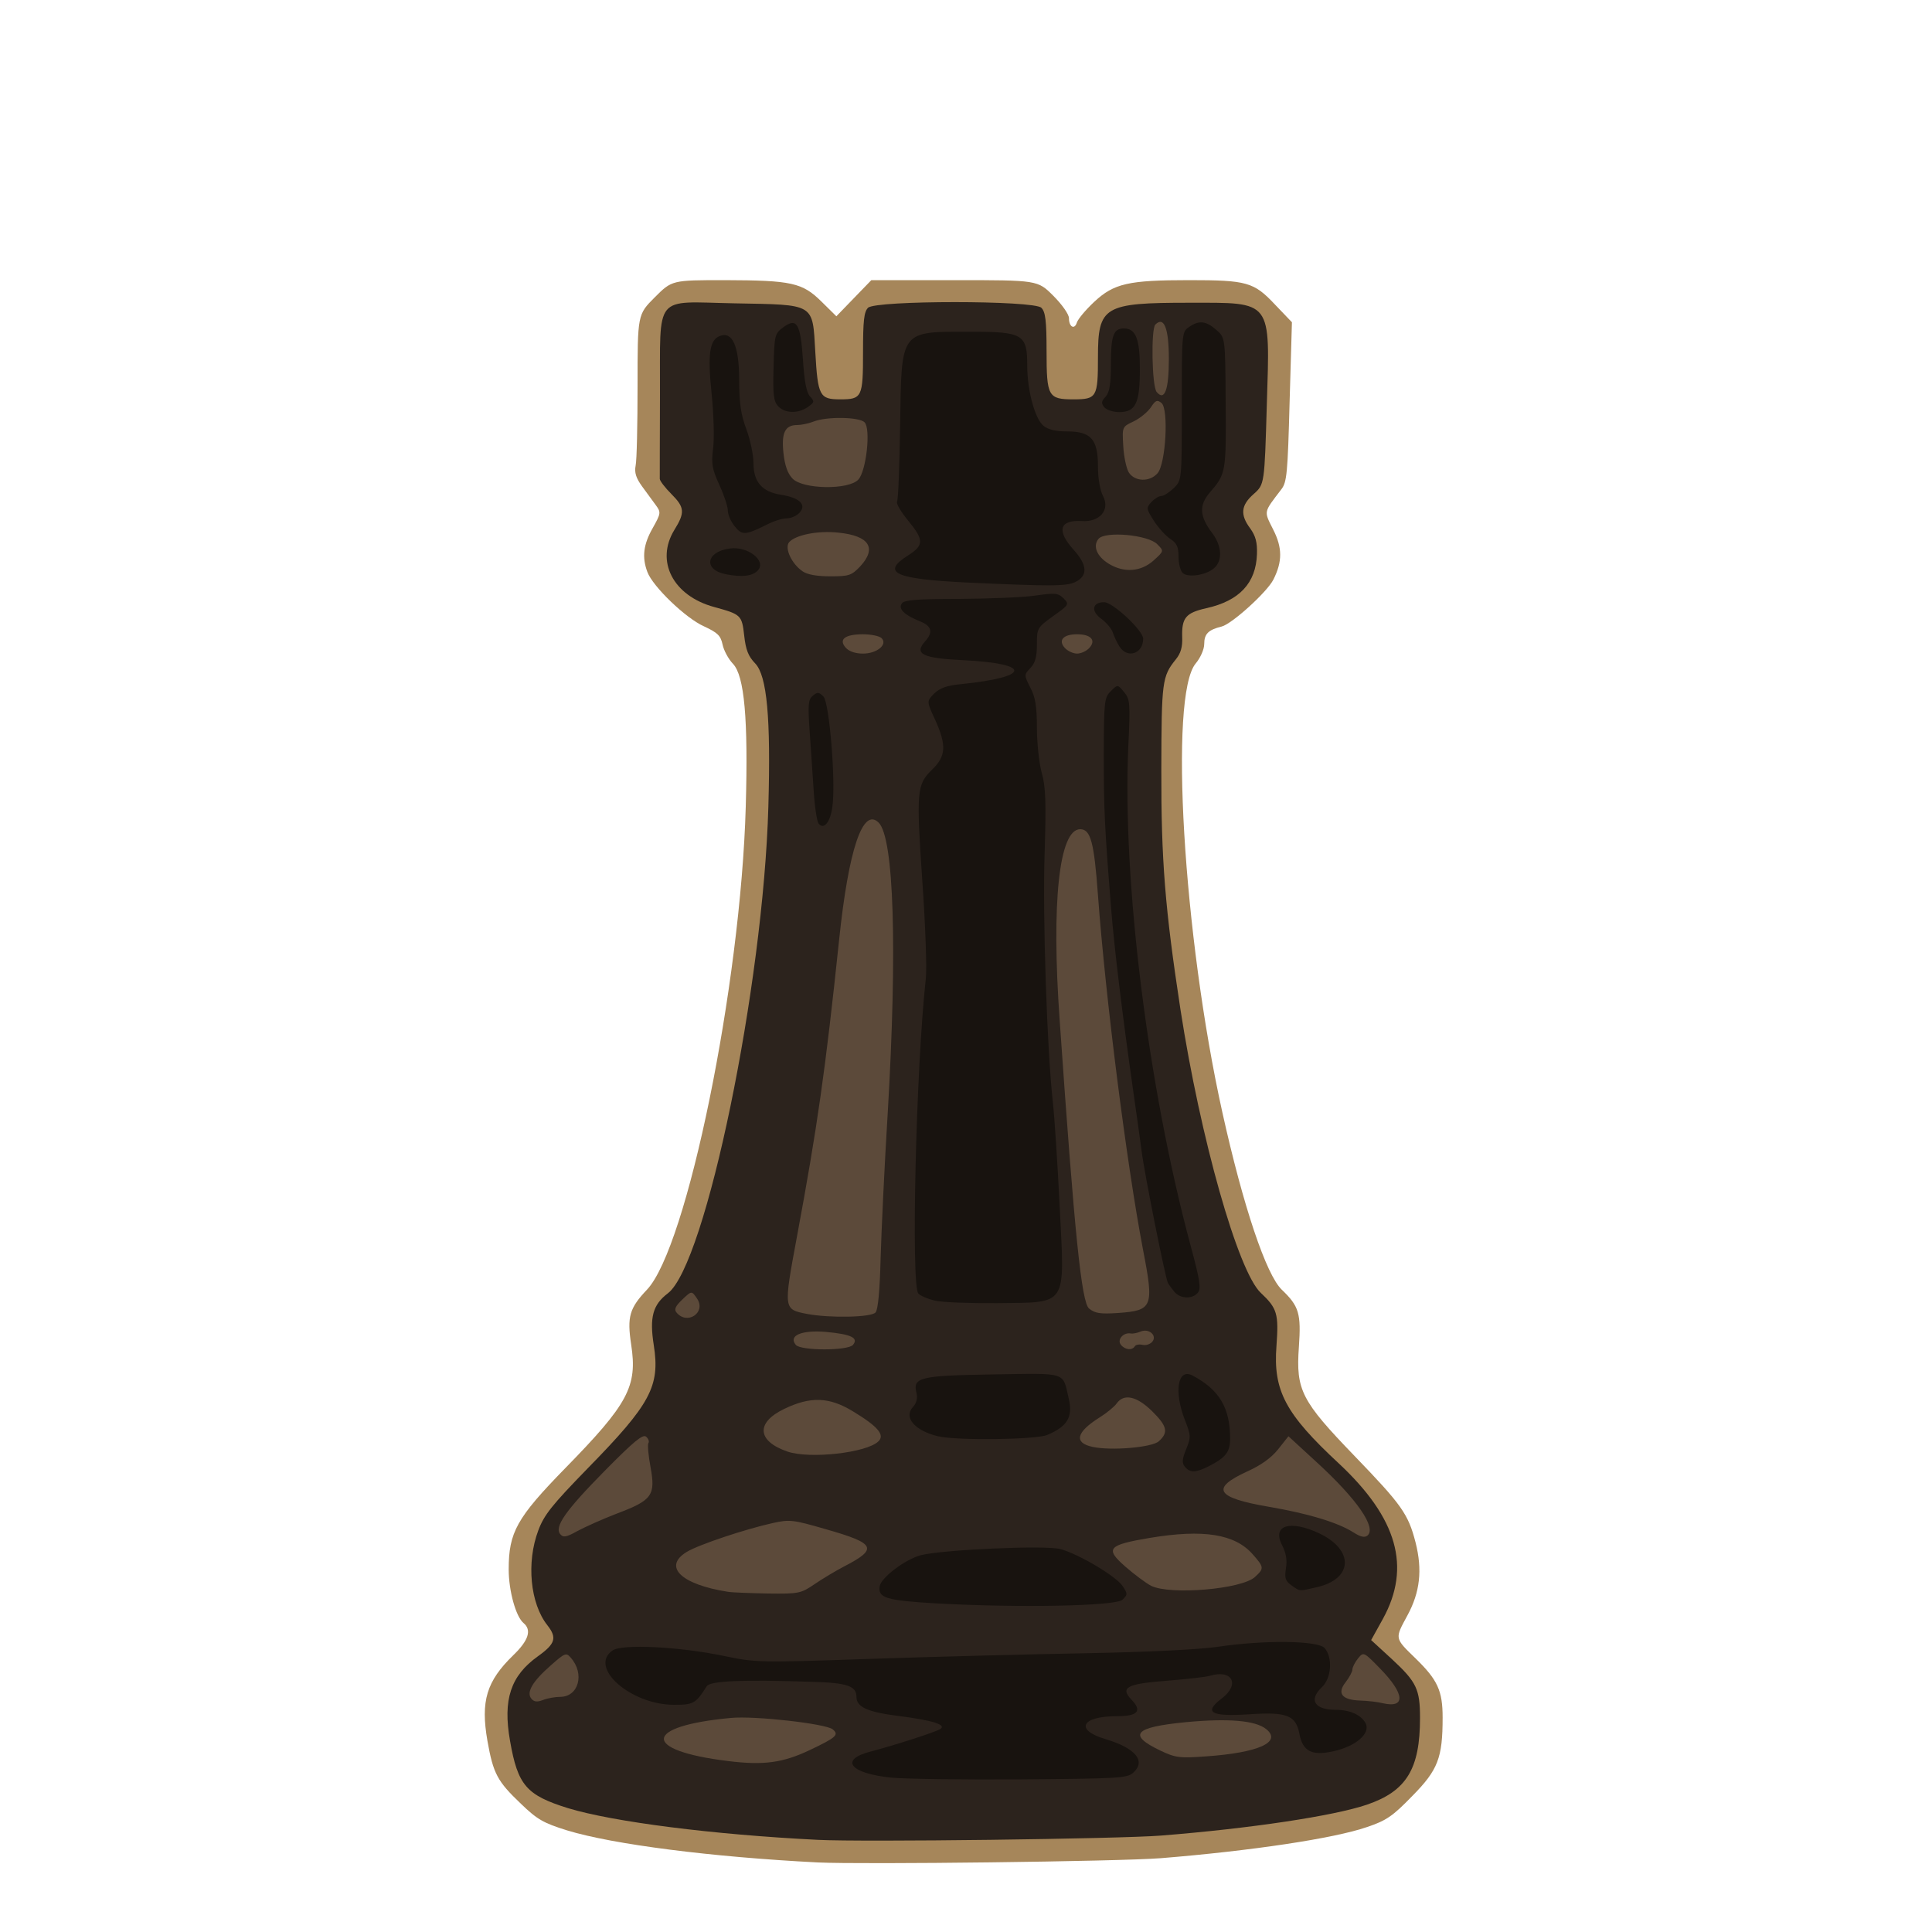
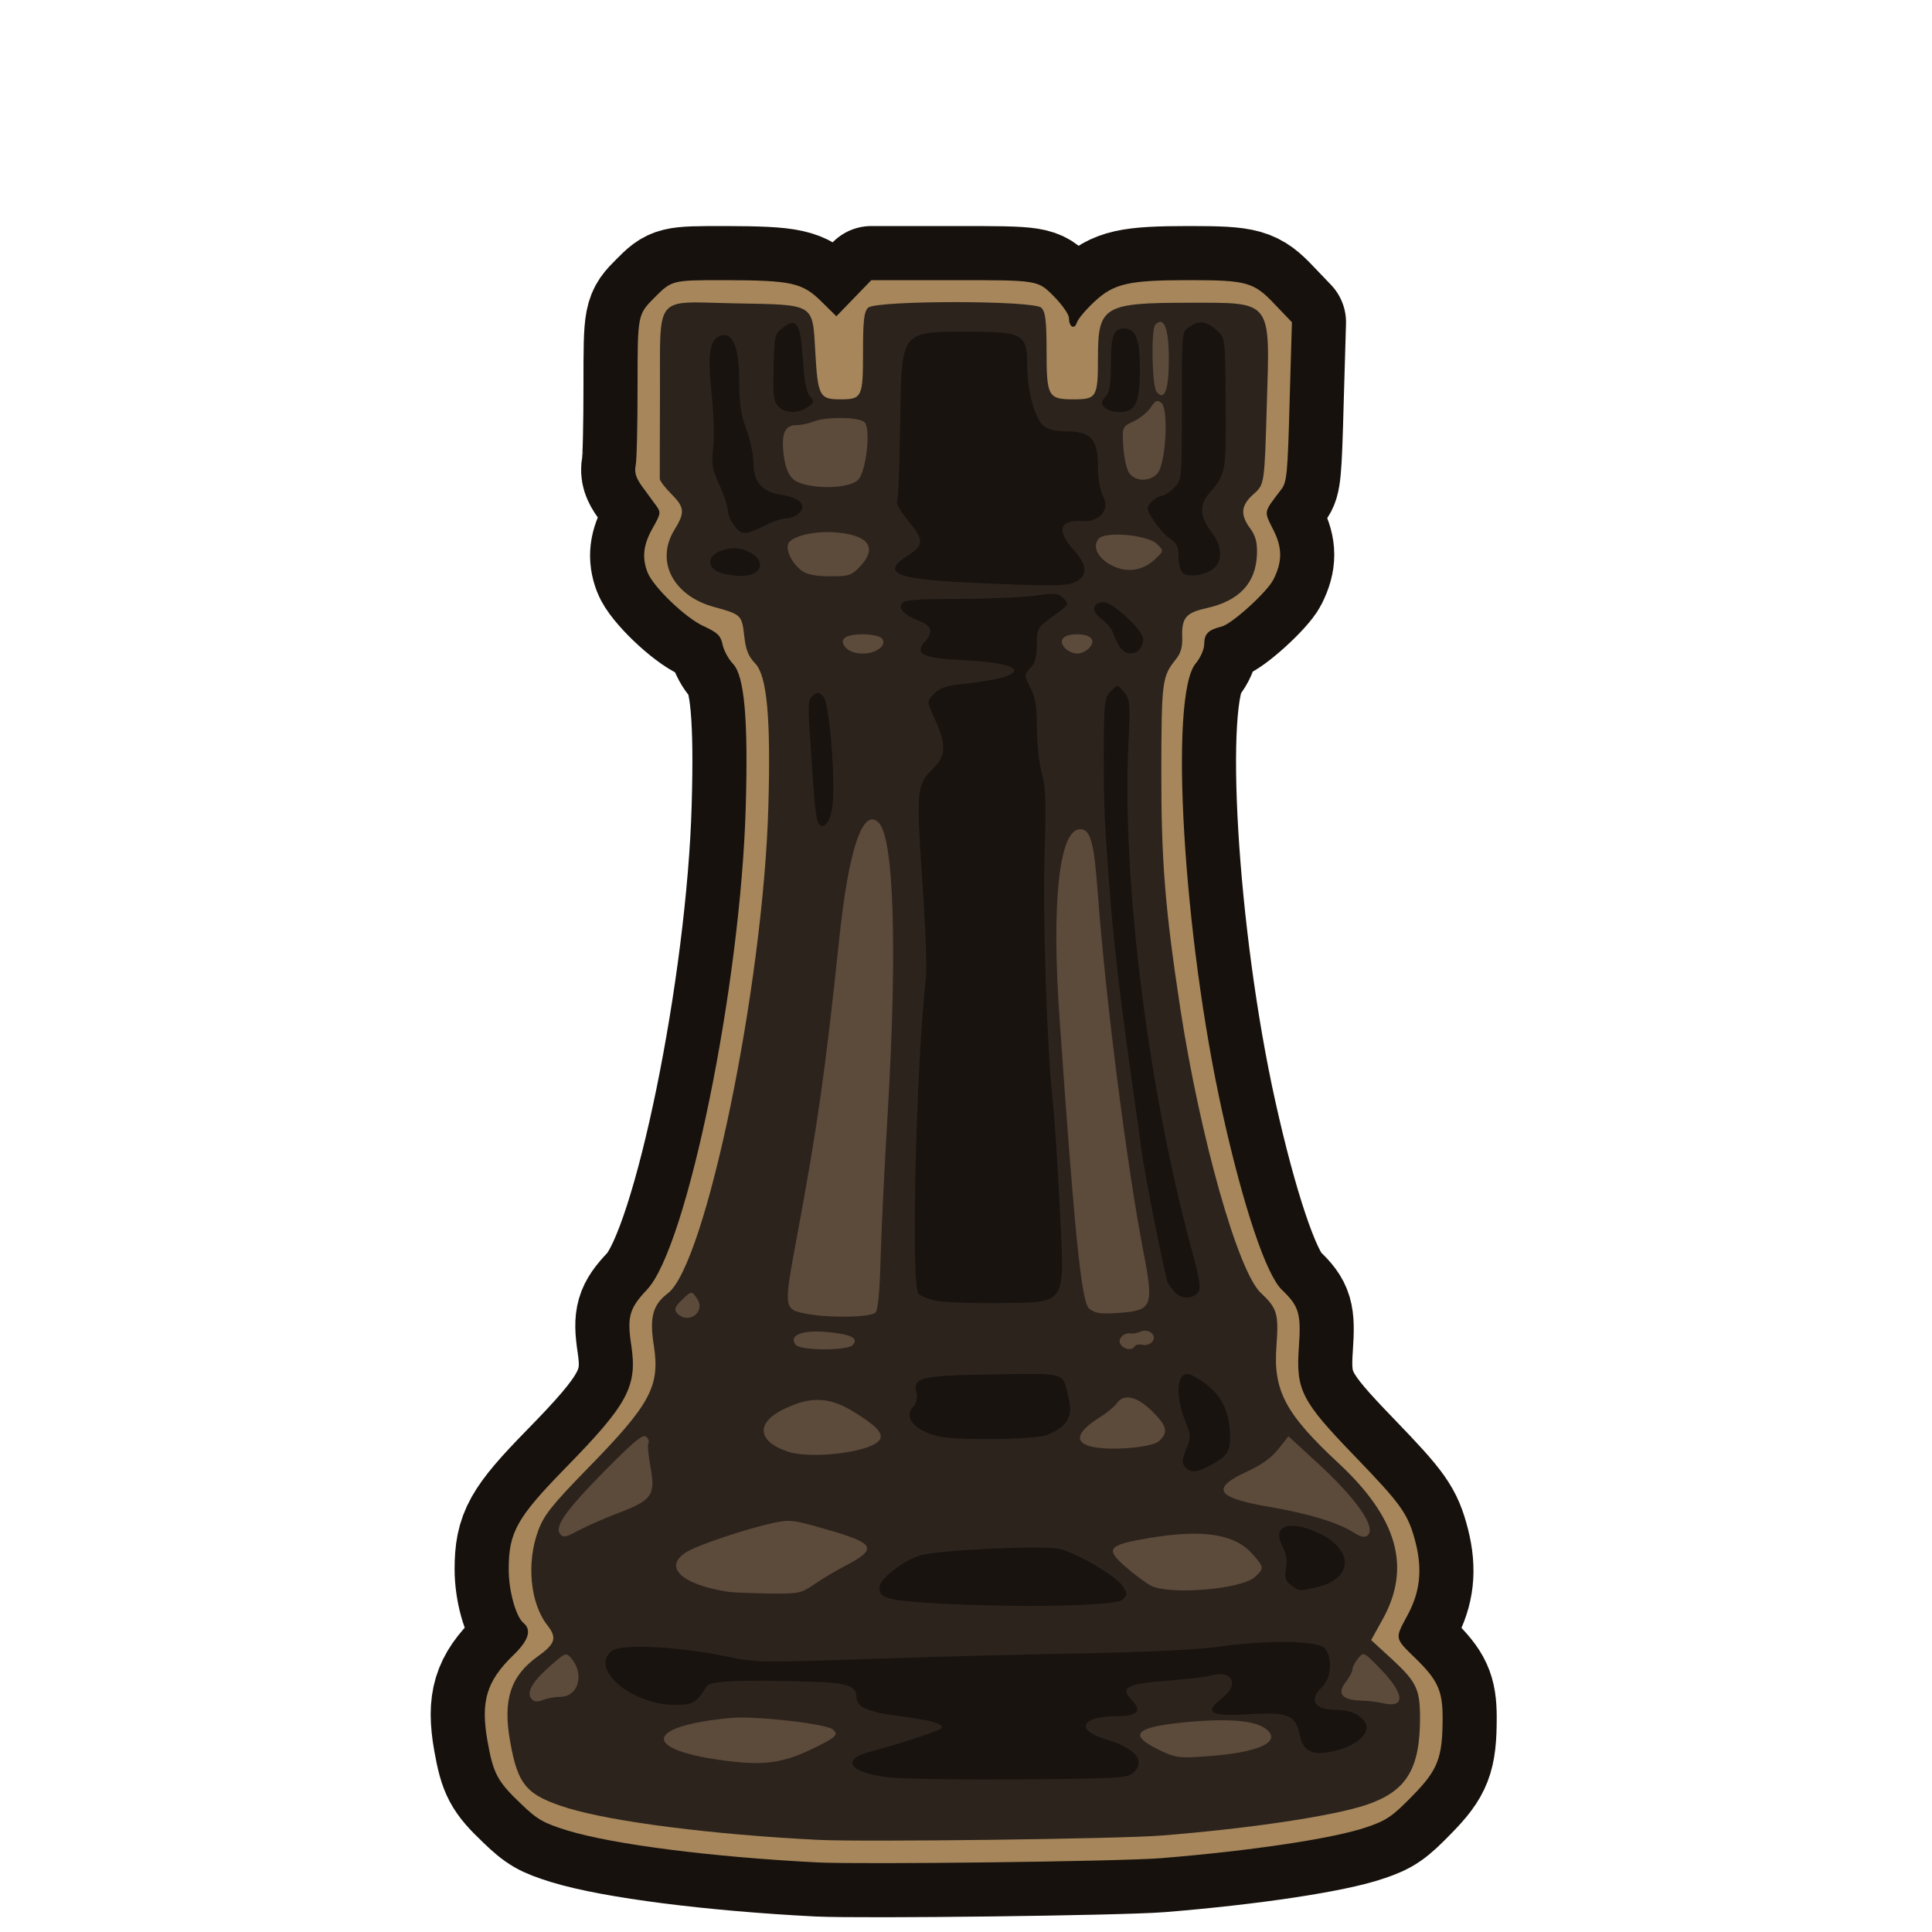
<svg xmlns="http://www.w3.org/2000/svg" viewBox="0 0 100 100">
+   <path fill="#16110d" stroke="#16110d" stroke-width="5.6" stroke-linejoin="round" d="M42.33 96.40C36.85 96.12 31.74 95.47 29.35 94.74C28.13 94.36 27.81 94.18 26.96 93.36C25.74 92.20 25.53 91.80 25.23 90.11C24.87 88.05 25.18 87.02 26.57 85.67C27.36 84.91 27.53 84.37 27.10 84.01C26.70 83.68 26.33 82.34 26.33 81.23C26.33 79.31 26.75 78.56 29.25 76.00C32.52 72.66 33.00 71.76 32.67 69.60C32.45 68.15 32.58 67.71 33.49 66.75C35.56 64.56 38.34 51.00 38.60 41.75C38.73 37.22 38.53 34.98 37.94 34.36C37.70 34.11 37.46 33.66 37.40 33.36C37.30 32.90 37.15 32.75 36.44 32.42C35.49 32.00 33.79 30.36 33.51 29.61C33.22 28.85 33.30 28.18 33.78 27.34C34.21 26.57 34.22 26.52 33.94 26.14C33.78 25.93 33.47 25.49 33.23 25.17C32.92 24.74 32.83 24.46 32.90 24.10C32.96 23.84 33.00 21.97 33.00 19.95C33.00 16.28 33.00 16.28 33.89 15.39C34.78 14.50 34.78 14.50 37.52 14.50C40.97 14.51 41.53 14.63 42.52 15.61L43.29 16.37L44.20 15.43L45.10 14.50L49.41 14.50C53.71 14.50 53.71 14.50 54.52 15.31C54.97 15.76 55.33 16.27 55.33 16.47C55.33 16.93 55.62 17.08 55.74 16.69C55.80 16.51 56.20 16.03 56.64 15.62C57.66 14.67 58.41 14.50 61.55 14.50C64.54 14.50 64.90 14.60 65.99 15.76L66.87 16.68L66.75 20.80C66.65 24.50 66.61 24.96 66.32 25.33C65.39 26.55 65.41 26.43 65.90 27.41C66.38 28.35 66.38 29.07 65.91 30.00C65.58 30.65 63.76 32.30 63.23 32.43C62.54 32.60 62.33 32.81 62.33 33.34C62.33 33.60 62.14 34.04 61.89 34.34C60.50 35.99 61.24 48.43 63.27 57.58C64.35 62.45 65.54 65.99 66.35 66.76C67.24 67.61 67.35 67.99 67.23 69.72C67.07 71.96 67.36 72.51 70.12 75.37C72.55 77.89 72.89 78.36 73.27 79.84C73.63 81.26 73.50 82.41 72.85 83.61C72.19 84.83 72.17 84.77 73.27 85.84C74.41 86.95 74.67 87.51 74.67 88.90C74.67 90.99 74.43 91.61 73.10 92.96C72.08 94.01 71.76 94.23 70.75 94.57C69.04 95.16 64.76 95.80 60.08 96.18C57.91 96.35 44.68 96.51 42.33 96.40Z" />
  <path fill="#a6865a" d="M42.33 96.40C36.85 96.12 31.74 95.47 29.35 94.74C28.13 94.36 27.81 94.18 26.96 93.36C25.74 92.20 25.53 91.80 25.23 90.11C24.87 88.05 25.18 87.02 26.57 85.67C27.36 84.91 27.53 84.37 27.10 84.01C26.70 83.68 26.33 82.34 26.33 81.23C26.33 79.31 26.75 78.56 29.25 76.00C32.52 72.66 33.00 71.76 32.67 69.60C32.45 68.15 32.58 67.71 33.49 66.75C35.56 64.56 38.34 51.00 38.60 41.75C38.73 37.22 38.53 34.98 37.94 34.36C37.70 34.11 37.46 33.66 37.40 33.36C37.30 32.90 37.15 32.75 36.44 32.42C35.49 32.00 33.79 30.36 33.51 29.61C33.22 28.85 33.30 28.18 33.78 27.34C34.21 26.57 34.22 26.52 33.94 26.14C33.78 25.93 33.47 25.49 33.23 25.17C32.92 24.74 32.83 24.46 32.90 24.10C32.96 23.84 33.00 21.97 33.00 19.95C33.00 16.28 33.00 16.28 33.89 15.39C34.78 14.50 34.78 14.50 37.52 14.50C40.97 14.51 41.53 14.63 42.52 15.61L43.29 16.37L44.20 15.43L45.10 14.50L49.41 14.50C53.71 14.50 53.71 14.50 54.52 15.31C54.97 15.76 55.33 16.27 55.33 16.47C55.33 16.93 55.62 17.08 55.74 16.69C55.80 16.51 56.20 16.03 56.64 15.62C57.66 14.67 58.41 14.50 61.55 14.50C64.54 14.50 64.90 14.60 65.99 15.76L66.87 16.68L66.75 20.80C66.65 24.50 66.61 24.96 66.32 25.33C65.39 26.55 65.41 26.43 65.90 27.41C66.38 28.35 66.38 29.07 65.91 30.00C65.58 30.65 63.76 32.30 63.23 32.43C62.54 32.60 62.33 32.81 62.33 33.34C62.33 33.60 62.14 34.04 61.89 34.34C60.50 35.99 61.24 48.43 63.27 57.58C64.35 62.45 65.54 65.99 66.35 66.76C67.24 67.61 67.35 67.99 67.23 69.72C67.07 71.96 67.36 72.51 70.12 75.37C72.55 77.89 72.89 78.36 73.27 79.84C73.63 81.26 73.50 82.41 72.85 83.61C72.19 84.83 72.17 84.77 73.27 85.84C74.41 86.95 74.67 87.51 74.67 88.90C74.67 90.99 74.43 91.61 73.10 92.96C72.08 94.01 71.76 94.23 70.75 94.57C69.04 95.16 64.76 95.80 60.08 96.18C57.91 96.35 44.68 96.51 42.33 96.40Z" />
  <path fill="#2c231d" d="M42.33 95.23C36.90 94.96 31.74 94.30 29.40 93.59C27.25 92.92 26.80 92.41 26.40 90.11C26.02 87.97 26.43 86.74 27.84 85.73C28.75 85.08 28.84 84.77 28.33 84.12C27.44 82.99 27.24 80.87 27.86 79.22C28.16 78.41 28.57 77.90 30.42 76.00C33.68 72.67 34.17 71.75 33.84 69.63C33.61 68.18 33.79 67.53 34.57 66.94C36.53 65.44 39.51 51.03 39.77 41.75C39.90 37.15 39.70 34.98 39.09 34.34C38.73 33.97 38.60 33.63 38.52 32.90C38.40 31.84 38.36 31.80 36.97 31.42C34.83 30.84 33.91 29.04 34.91 27.42C35.46 26.53 35.44 26.26 34.75 25.57C34.43 25.25 34.16 24.90 34.15 24.79C34.15 24.67 34.15 22.71 34.16 20.42C34.18 15.14 33.80 15.62 38.00 15.70C42.22 15.78 42.05 15.67 42.20 18.22C42.33 20.50 42.42 20.67 43.49 20.67C44.62 20.67 44.67 20.56 44.67 18.23C44.67 16.60 44.72 16.14 44.93 15.93C45.32 15.54 53.51 15.54 53.90 15.93C54.11 16.14 54.17 16.59 54.17 18.17C54.17 20.52 54.25 20.67 55.56 20.67C56.77 20.67 56.83 20.56 56.83 18.49C56.83 15.85 57.13 15.67 61.55 15.67C65.88 15.67 65.74 15.48 65.57 20.95C65.45 25.07 65.45 25.07 64.89 25.57C64.23 26.15 64.18 26.64 64.71 27.35C64.99 27.74 65.08 28.07 65.06 28.68C65.01 30.18 64.15 31.10 62.44 31.48C61.37 31.72 61.16 31.98 61.19 32.99C61.21 33.48 61.12 33.81 60.86 34.13C60.15 35.01 60.12 35.26 60.11 39.83C60.10 44.52 60.30 47.02 61.10 52.25C62.13 58.91 64.08 65.82 65.26 66.92C66.11 67.72 66.19 68.00 66.07 69.66C65.89 71.98 66.53 73.18 69.30 75.75C72.33 78.58 73.05 81.11 71.58 83.79L70.97 84.89L72.07 85.90C73.32 87.06 73.50 87.44 73.50 88.92C73.50 91.56 72.80 92.71 70.75 93.41C69.04 93.99 64.75 94.64 60.08 95.01C57.91 95.18 44.68 95.35 42.33 95.23Z" />
  <path fill="#18130f" d="M46.13 92.01C43.99 91.79 43.43 91.08 45.06 90.66C46.22 90.36 48.40 89.66 48.66 89.50C49.03 89.28 48.28 89.04 46.45 88.81C44.89 88.61 44.33 88.35 44.33 87.83C44.33 87.27 43.86 87.10 42.03 87.05C38.38 86.93 36.76 87.00 36.58 87.28C36.01 88.18 35.89 88.24 34.89 88.24C32.65 88.24 30.45 86.31 31.70 85.43C32.19 85.08 35.17 85.23 37.46 85.71C39.15 86.06 39.27 86.06 45.13 85.86C48.40 85.75 53.41 85.62 56.25 85.57C59.39 85.51 62.05 85.38 63.02 85.24C65.42 84.88 68.20 84.91 68.56 85.30C68.99 85.79 68.92 86.86 68.42 87.33C67.72 87.99 68.04 88.50 69.14 88.50C69.87 88.50 70.45 88.76 70.68 89.19C70.96 89.72 70.17 90.40 68.99 90.65C67.90 90.89 67.43 90.64 67.26 89.76C67.08 88.78 66.61 88.60 64.68 88.73C62.66 88.86 62.28 88.64 63.24 87.91C64.20 87.18 63.78 86.39 62.62 86.74C62.42 86.80 61.44 86.91 60.46 86.99C58.31 87.15 57.95 87.34 58.58 87.99C59.13 88.57 58.88 88.83 57.81 88.83C55.96 88.83 55.61 89.54 57.23 90.02C58.77 90.48 59.33 91.15 58.66 91.75C58.35 92.04 57.90 92.06 52.87 92.10C49.87 92.12 46.84 92.08 46.13 92.01ZM48.44 82.99C45.87 82.84 45.44 82.71 45.53 82.11C45.60 81.66 46.84 80.72 47.65 80.50C48.76 80.21 54.10 79.97 54.89 80.18C55.84 80.44 57.78 81.59 58.11 82.10C58.37 82.49 58.37 82.54 58.10 82.80C57.77 83.13 52.77 83.23 48.44 82.99ZM66.85 82.06C66.53 81.83 66.48 81.69 66.56 81.17C66.63 80.75 66.57 80.38 66.35 79.96C65.84 78.95 66.77 78.66 68.27 79.36C70.10 80.22 70.04 81.72 68.17 82.15C67.21 82.37 67.31 82.38 66.85 82.06ZM61.33 75.92C61.17 75.72 61.18 75.54 61.40 75.00C61.65 74.38 61.64 74.29 61.33 73.50C60.75 72.01 60.96 70.79 61.73 71.20C63.11 71.93 63.67 72.87 63.67 74.46C63.67 75.16 63.45 75.44 62.55 75.90C61.89 76.23 61.60 76.24 61.33 75.92ZM48.55 74.34C47.35 74.05 46.76 73.37 47.25 72.83C47.44 72.63 47.50 72.37 47.44 72.11C47.23 71.29 47.59 71.20 51.40 71.14C55.29 71.08 54.99 70.98 55.32 72.40C55.54 73.34 55.25 73.83 54.21 74.27C53.63 74.52 49.52 74.57 48.55 74.34ZM48.39 67.32C48.01 67.23 47.62 67.06 47.53 66.95C47.15 66.48 47.41 55.23 47.92 50.66C47.98 50.15 47.90 47.88 47.74 45.62C47.42 40.92 47.45 40.61 48.25 39.83C48.97 39.13 49.00 38.58 48.40 37.25C47.96 36.30 47.96 36.30 48.35 35.90C48.65 35.61 49.01 35.48 49.75 35.41C53.37 35.04 53.43 34.35 49.85 34.17C47.75 34.07 47.30 33.85 47.88 33.20C48.31 32.73 48.23 32.40 47.62 32.16C46.80 31.83 46.46 31.50 46.69 31.22C46.83 31.05 47.53 31.00 49.65 31.00C51.17 30.99 52.94 30.92 53.57 30.83C54.62 30.68 54.76 30.69 55.05 30.97C55.35 31.28 55.34 31.30 54.51 31.89C53.68 32.49 53.67 32.52 53.67 33.36C53.67 34.00 53.58 34.32 53.33 34.58C53.00 34.93 53.00 34.94 53.33 35.59C53.59 36.08 53.67 36.57 53.67 37.66C53.67 38.44 53.78 39.50 53.92 40.00C54.13 40.74 54.15 41.54 54.07 44.17C53.96 47.38 54.19 54.27 54.49 57.00C54.58 57.78 54.74 60.24 54.85 62.47C55.11 67.69 55.30 67.40 51.62 67.45C50.23 67.46 48.77 67.41 48.39 67.32ZM60.80 66.88C60.66 66.71 60.50 66.50 60.45 66.40C60.32 66.17 59.23 60.71 59.09 59.58C59.03 59.12 58.84 57.74 58.66 56.50C58.09 52.49 57.68 49.13 57.51 47.00C57.17 42.77 57.13 41.86 57.13 39.02C57.14 36.28 57.16 36.10 57.50 35.77C57.85 35.42 57.85 35.42 58.18 35.82C58.49 36.19 58.51 36.38 58.40 38.65C58.09 45.61 59.42 56.28 61.62 64.45C62.11 66.27 62.18 66.70 62.00 66.91C61.72 67.25 61.11 67.23 60.80 66.88ZM42.37 42.63C42.28 42.51 42.16 41.70 42.11 40.83C42.05 39.96 41.96 38.57 41.90 37.74C41.81 36.46 41.84 36.20 42.07 36.01C42.31 35.81 42.39 35.82 42.62 36.05C42.93 36.36 43.27 40.52 43.08 41.78C42.97 42.57 42.64 42.96 42.37 42.63ZM57.94 33.46C57.81 33.25 57.66 32.93 57.60 32.74C57.54 32.55 57.27 32.22 56.99 32.02C56.45 31.62 56.54 31.17 57.15 31.17C57.60 31.17 59.17 32.64 59.17 33.06C59.17 33.84 58.35 34.11 57.94 33.46ZM50.02 30.15C46.31 29.97 45.59 29.64 47.00 28.75C47.83 28.22 47.83 27.95 47.00 26.94C46.63 26.49 46.38 26.06 46.43 25.97C46.49 25.89 46.56 24.13 46.59 22.06C46.66 17.03 46.56 17.17 50.23 17.17C52.95 17.17 53.17 17.30 53.17 18.93C53.17 20.22 53.57 21.68 54.01 22.04C54.25 22.24 54.66 22.33 55.24 22.33C56.47 22.33 56.83 22.74 56.83 24.14C56.83 24.76 56.94 25.39 57.10 25.69C57.46 26.40 56.92 27.03 56.00 26.97C54.82 26.90 54.67 27.47 55.60 28.49C56.28 29.25 56.31 29.80 55.67 30.12C55.21 30.35 54.38 30.35 50.02 30.15ZM37.56 29.72C36.39 29.49 36.54 28.55 37.78 28.39C38.70 28.26 39.68 29.02 39.23 29.52C38.96 29.82 38.41 29.89 37.56 29.72ZM61.21 29.65C61.09 29.53 61.00 29.15 61.00 28.80C61.00 28.31 60.91 28.11 60.57 27.89C60.33 27.73 59.95 27.31 59.72 26.95C59.33 26.33 59.32 26.29 59.60 25.98C59.76 25.81 59.99 25.67 60.12 25.67C60.24 25.67 60.53 25.48 60.76 25.26C61.17 24.85 61.17 24.85 61.17 21.02C61.17 17.25 61.17 17.18 61.54 16.93C62.05 16.57 62.41 16.60 62.95 17.07C63.42 17.47 63.42 17.47 63.44 20.86C63.47 24.44 63.45 24.53 62.63 25.48C62.05 26.15 62.08 26.72 62.75 27.60C63.24 28.25 63.29 29.01 62.85 29.40C62.44 29.77 61.48 29.92 61.21 29.65ZM38.02 27.23C37.82 26.99 37.67 26.62 37.67 26.41C37.67 26.21 37.47 25.61 37.23 25.09C36.86 24.28 36.81 24.01 36.91 23.21C36.98 22.70 36.94 21.41 36.83 20.35C36.62 18.31 36.73 17.59 37.26 17.39C37.91 17.14 38.25 17.90 38.26 19.63C38.26 20.88 38.35 21.47 38.63 22.21C38.83 22.75 39.00 23.54 39.00 23.98C39.00 24.95 39.45 25.46 40.43 25.61C41.38 25.76 41.76 26.12 41.39 26.53C41.24 26.70 40.94 26.83 40.72 26.83C40.50 26.83 40.04 26.97 39.70 27.15C38.58 27.71 38.40 27.72 38.02 27.23ZM40.27 21.02C40.04 20.76 40.00 20.42 40.04 19.00C40.08 17.36 40.10 17.27 40.53 16.95C41.24 16.42 41.43 16.73 41.56 18.61C41.63 19.72 41.74 20.31 41.92 20.51C42.17 20.78 42.16 20.82 41.81 21.07C41.30 21.42 40.62 21.40 40.27 21.02ZM57.16 21.08C56.99 20.87 57.00 20.77 57.23 20.53C57.43 20.30 57.50 19.89 57.50 18.81C57.50 17.37 57.64 17.00 58.17 17.00C58.79 17.00 59.00 17.54 59.00 19.10C59.00 20.88 58.78 21.33 57.93 21.33C57.62 21.33 57.28 21.22 57.16 21.08Z" />
  <path fill="#5c4a3a" d="M37.67 91.15C33.19 90.60 33.28 89.34 37.83 88.92C39.07 88.80 42.75 89.22 43.10 89.51C43.44 89.79 43.29 89.93 41.92 90.58C40.51 91.25 39.51 91.38 37.67 91.15ZM60.06 90.61C58.35 89.79 58.70 89.40 61.37 89.14C63.58 88.93 64.99 89.05 65.54 89.50C66.37 90.17 65.14 90.72 62.42 90.91C61.05 91.01 60.84 90.98 60.06 90.61ZM71.58 88.16C71.31 88.09 70.77 88.03 70.40 88.02C69.46 87.99 69.19 87.65 69.65 87.07C69.84 86.82 70.00 86.53 70.00 86.41C70.00 86.30 70.13 86.04 70.29 85.84C70.58 85.49 70.58 85.49 71.44 86.37C72.71 87.67 72.77 88.43 71.58 88.16ZM27.50 87.92C27.23 87.59 27.57 87.02 28.52 86.19C29.24 85.55 29.31 85.53 29.54 85.80C30.28 86.63 29.95 87.83 28.99 87.83C28.73 87.83 28.34 87.90 28.11 87.99C27.80 88.11 27.64 88.09 27.50 87.92ZM37.67 82.39C35.25 82.01 34.30 81.09 35.54 80.33C36.14 79.96 38.56 79.15 40.01 78.83C40.87 78.64 41.05 78.66 42.74 79.15C45.34 79.89 45.47 80.16 43.67 81.09C43.25 81.31 42.58 81.71 42.17 81.99C41.45 82.48 41.35 82.50 39.75 82.48C38.83 82.46 37.90 82.43 37.67 82.39ZM59.58 82.08C59.31 81.94 58.71 81.49 58.25 81.09C57.18 80.15 57.33 79.97 59.52 79.60C62.29 79.14 63.92 79.40 64.84 80.45C65.43 81.12 65.44 81.18 64.96 81.62C64.28 82.26 60.56 82.57 59.58 82.08ZM29.00 79.41C28.68 79.03 29.26 78.20 31.30 76.13C32.79 74.62 33.27 74.22 33.44 74.36C33.56 74.46 33.62 74.61 33.56 74.70C33.51 74.78 33.56 75.34 33.67 75.93C33.94 77.39 33.76 77.65 31.96 78.33C31.20 78.62 30.27 79.04 29.88 79.25C29.31 79.57 29.15 79.59 29.00 79.41ZM70.06 79.32C69.24 78.80 67.72 78.34 65.67 77.99C62.93 77.52 62.64 77.04 64.56 76.16C65.27 75.84 65.80 75.46 66.16 75.01L66.69 74.34L68.18 75.71C70.25 77.61 71.26 79.08 70.78 79.48C70.63 79.60 70.42 79.55 70.06 79.32ZM40.75 75.13C39.19 74.59 39.11 73.64 40.58 72.93C41.94 72.27 42.91 72.30 44.13 73.04C45.44 73.83 45.81 74.27 45.47 74.60C44.87 75.20 41.90 75.53 40.75 75.13ZM56.55 74.89C55.57 74.68 55.70 74.13 56.91 73.37C57.28 73.14 57.68 72.81 57.80 72.64C58.17 72.12 58.83 72.26 59.62 73.03C60.42 73.82 60.49 74.14 59.98 74.60C59.63 74.92 57.51 75.10 56.55 74.89ZM41.19 69.61C40.79 69.13 41.49 68.83 42.76 68.94C44.06 69.06 44.45 69.25 44.15 69.61C43.89 69.92 41.45 69.92 41.19 69.61ZM58.02 69.61C57.80 69.35 58.14 68.95 58.53 69.02C58.65 69.04 58.88 68.99 59.04 68.92C59.47 68.74 59.91 69.13 59.64 69.45C59.53 69.58 59.30 69.65 59.14 69.61C58.97 69.57 58.79 69.60 58.74 69.68C58.60 69.91 58.23 69.87 58.02 69.61ZM35.02 67.94C34.88 67.78 34.95 67.61 35.32 67.26C35.80 66.80 35.80 66.80 36.09 67.23C36.55 67.94 35.57 68.60 35.02 67.94ZM41.78 68.01C40.55 67.77 40.55 67.78 41.24 64.06C42.31 58.31 42.72 55.43 43.43 48.67C43.92 43.96 44.66 41.76 45.48 42.58C46.27 43.37 46.45 49.08 45.95 57.58C45.78 60.33 45.62 63.73 45.58 65.14C45.54 66.76 45.45 67.78 45.32 67.93C45.11 68.19 42.96 68.23 41.78 68.01ZM56.37 67.73C55.98 67.41 55.62 63.92 54.85 52.83C54.41 46.70 54.82 42.92 55.91 42.92C56.45 42.92 56.63 43.58 56.83 46.33C57.22 51.63 58.31 60.22 59.16 64.67C59.74 67.66 59.67 67.83 57.87 67.96C56.95 68.02 56.68 67.98 56.37 67.73ZM43.78 33.53C43.39 33.10 43.72 32.83 44.67 32.83C45.09 32.83 45.52 32.92 45.63 33.03C45.96 33.36 45.39 33.83 44.67 33.83C44.28 33.83 43.95 33.72 43.78 33.53ZM55.11 33.53C54.76 33.14 55.03 32.83 55.75 32.83C56.47 32.83 56.74 33.14 56.39 33.53C56.24 33.70 55.95 33.83 55.75 33.83C55.55 33.83 55.26 33.70 55.11 33.53ZM41.54 29.57C40.97 29.18 40.60 28.37 40.84 28.07C41.16 27.69 42.34 27.45 43.40 27.57C45.00 27.73 45.40 28.37 44.52 29.32C44.07 29.79 43.94 29.83 42.97 29.83C42.28 29.83 41.78 29.74 41.54 29.57ZM57.39 29.18C56.77 28.80 56.55 28.26 56.86 27.89C57.20 27.48 59.43 27.68 59.90 28.17C60.25 28.52 60.25 28.52 59.71 29.01C59.05 29.60 58.18 29.66 57.39 29.18ZM41.02 24.77C40.76 24.50 40.62 24.08 40.55 23.44C40.44 22.39 40.64 22.00 41.26 22.00C41.47 22.00 41.86 21.92 42.11 21.82C42.79 21.55 44.49 21.58 44.75 21.86C45.08 22.19 44.84 24.37 44.43 24.82C43.93 25.37 41.55 25.33 41.02 24.77ZM58.43 24.46C58.30 24.25 58.17 23.64 58.14 23.09C58.08 22.09 58.08 22.09 58.68 21.81C59.01 21.65 59.41 21.32 59.57 21.08C59.81 20.71 59.90 20.68 60.12 20.86C60.50 21.18 60.34 24.03 59.91 24.50C59.50 24.96 58.74 24.93 58.43 24.46ZM59.87 20.29C59.62 20.00 59.57 17.03 59.80 16.80C60.25 16.35 60.50 16.99 60.50 18.58C60.50 20.18 60.28 20.78 59.87 20.29Z" />
</svg>
